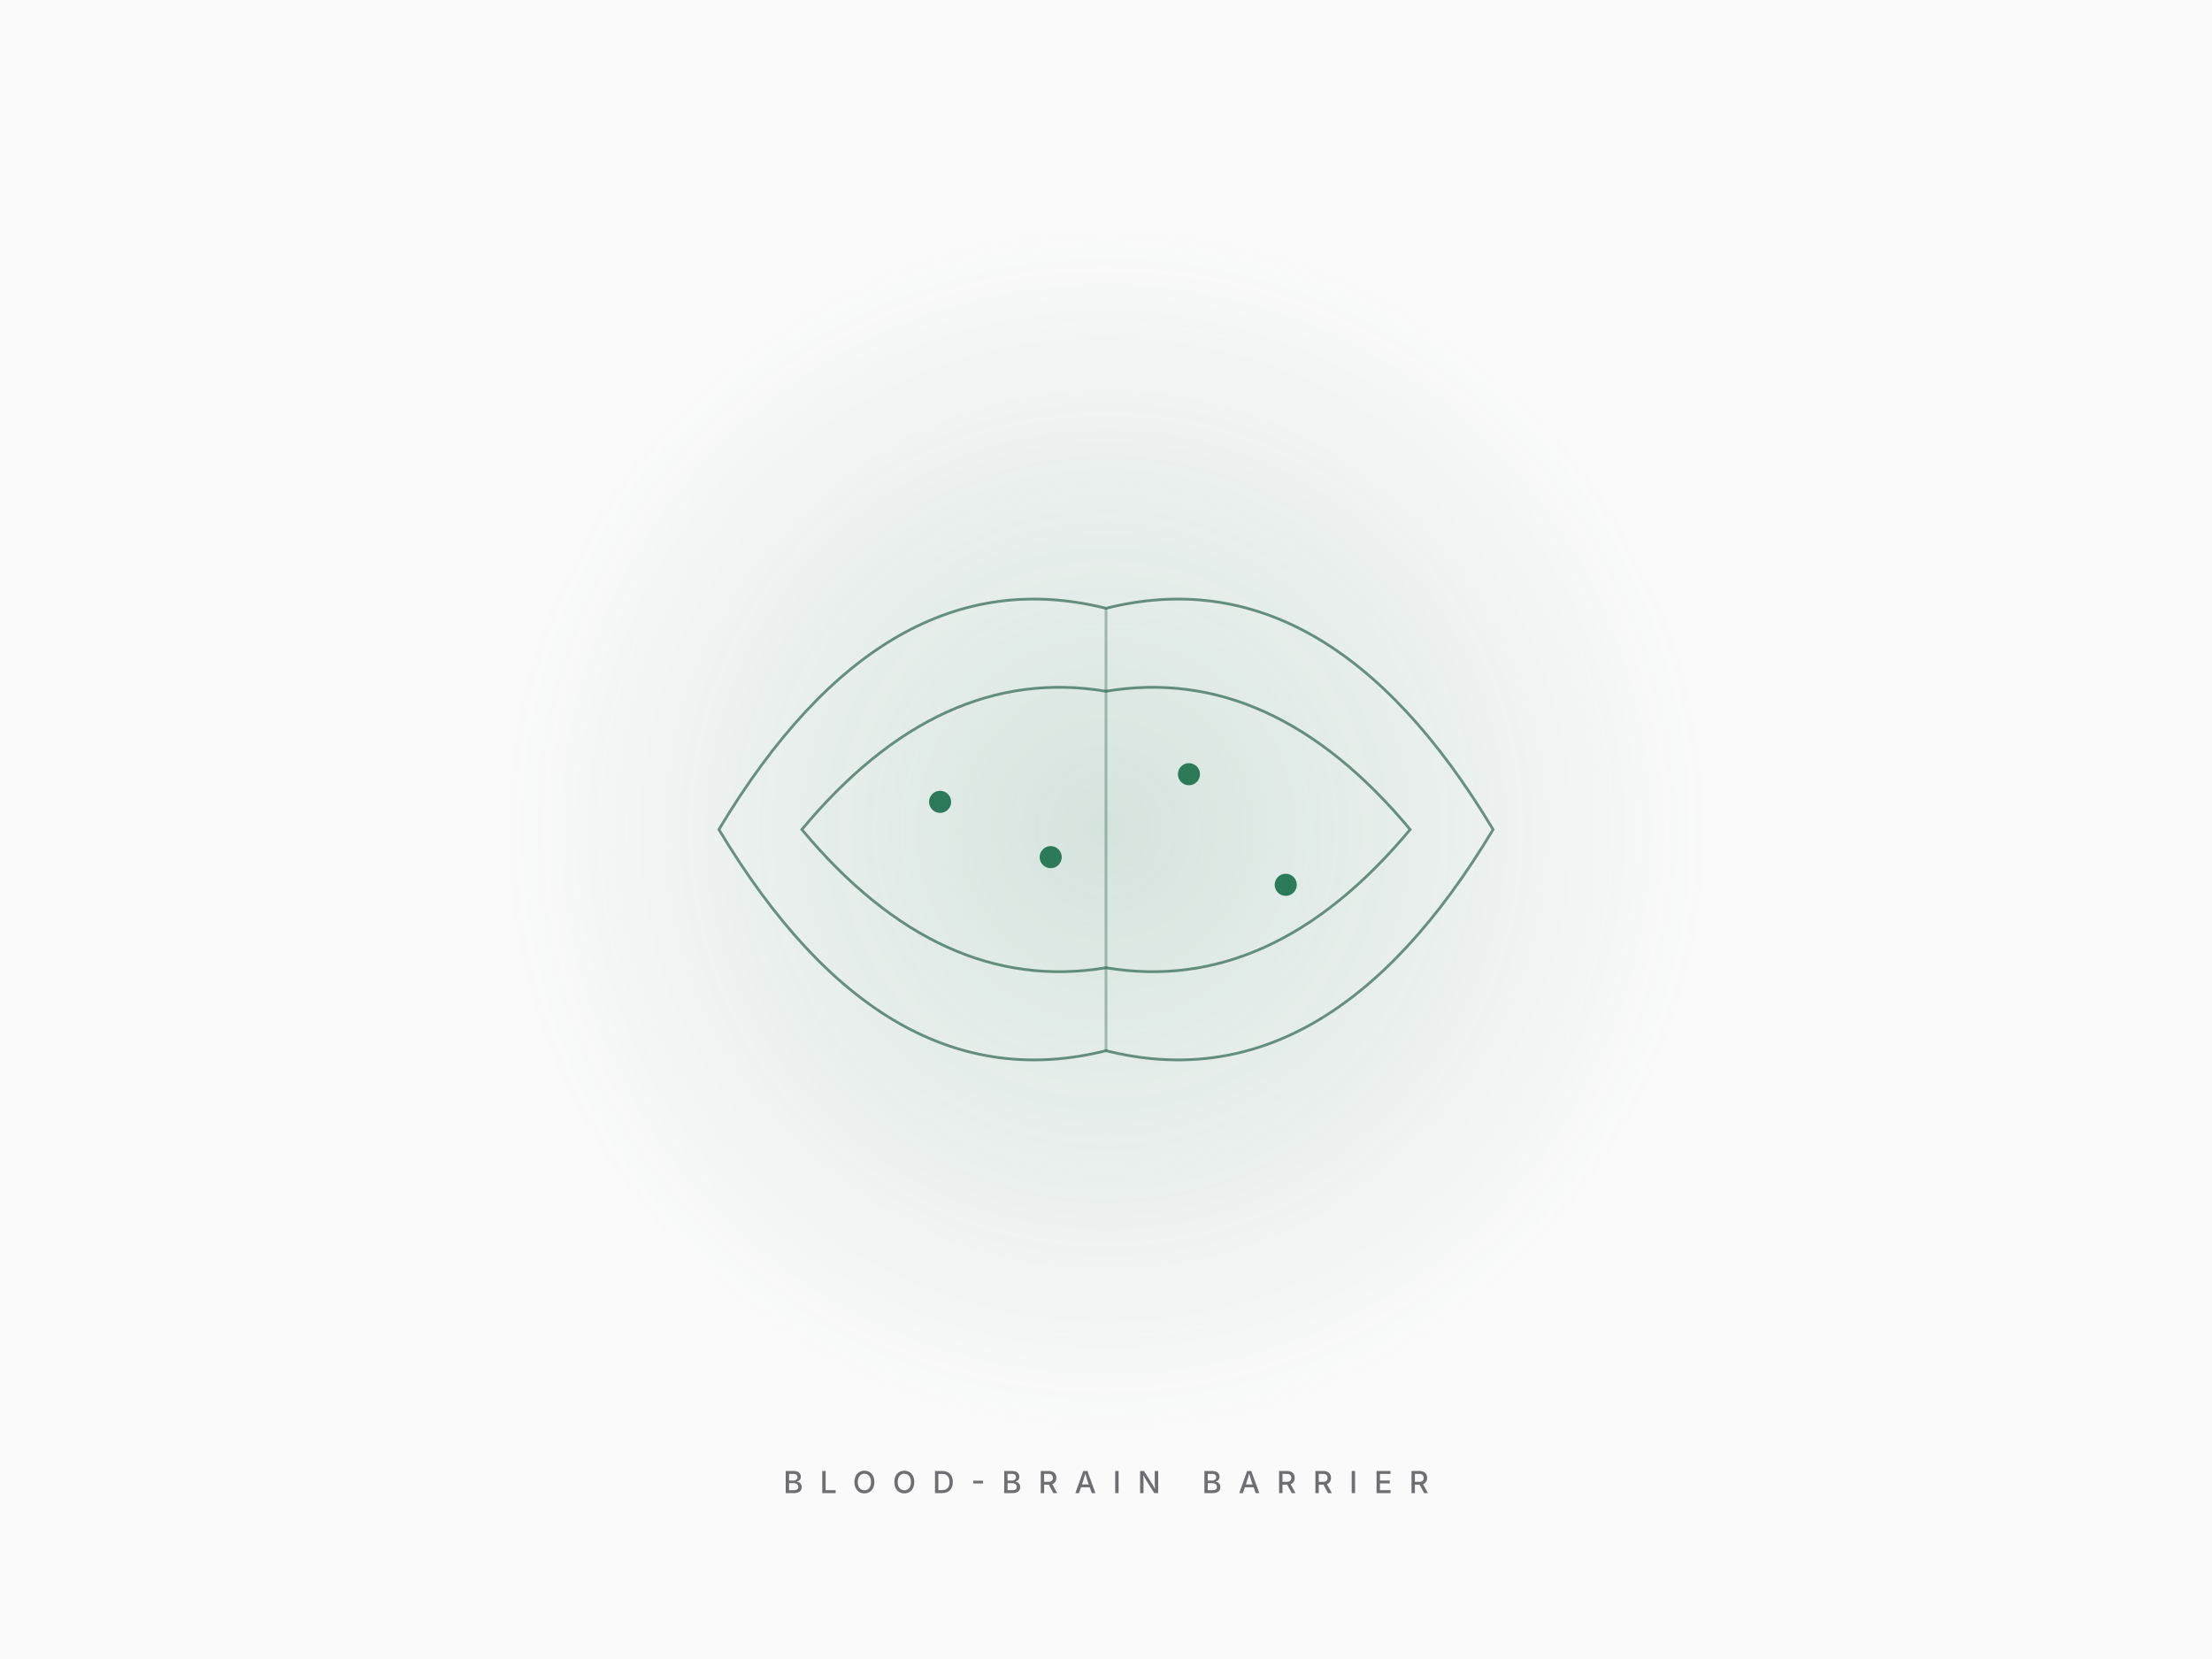
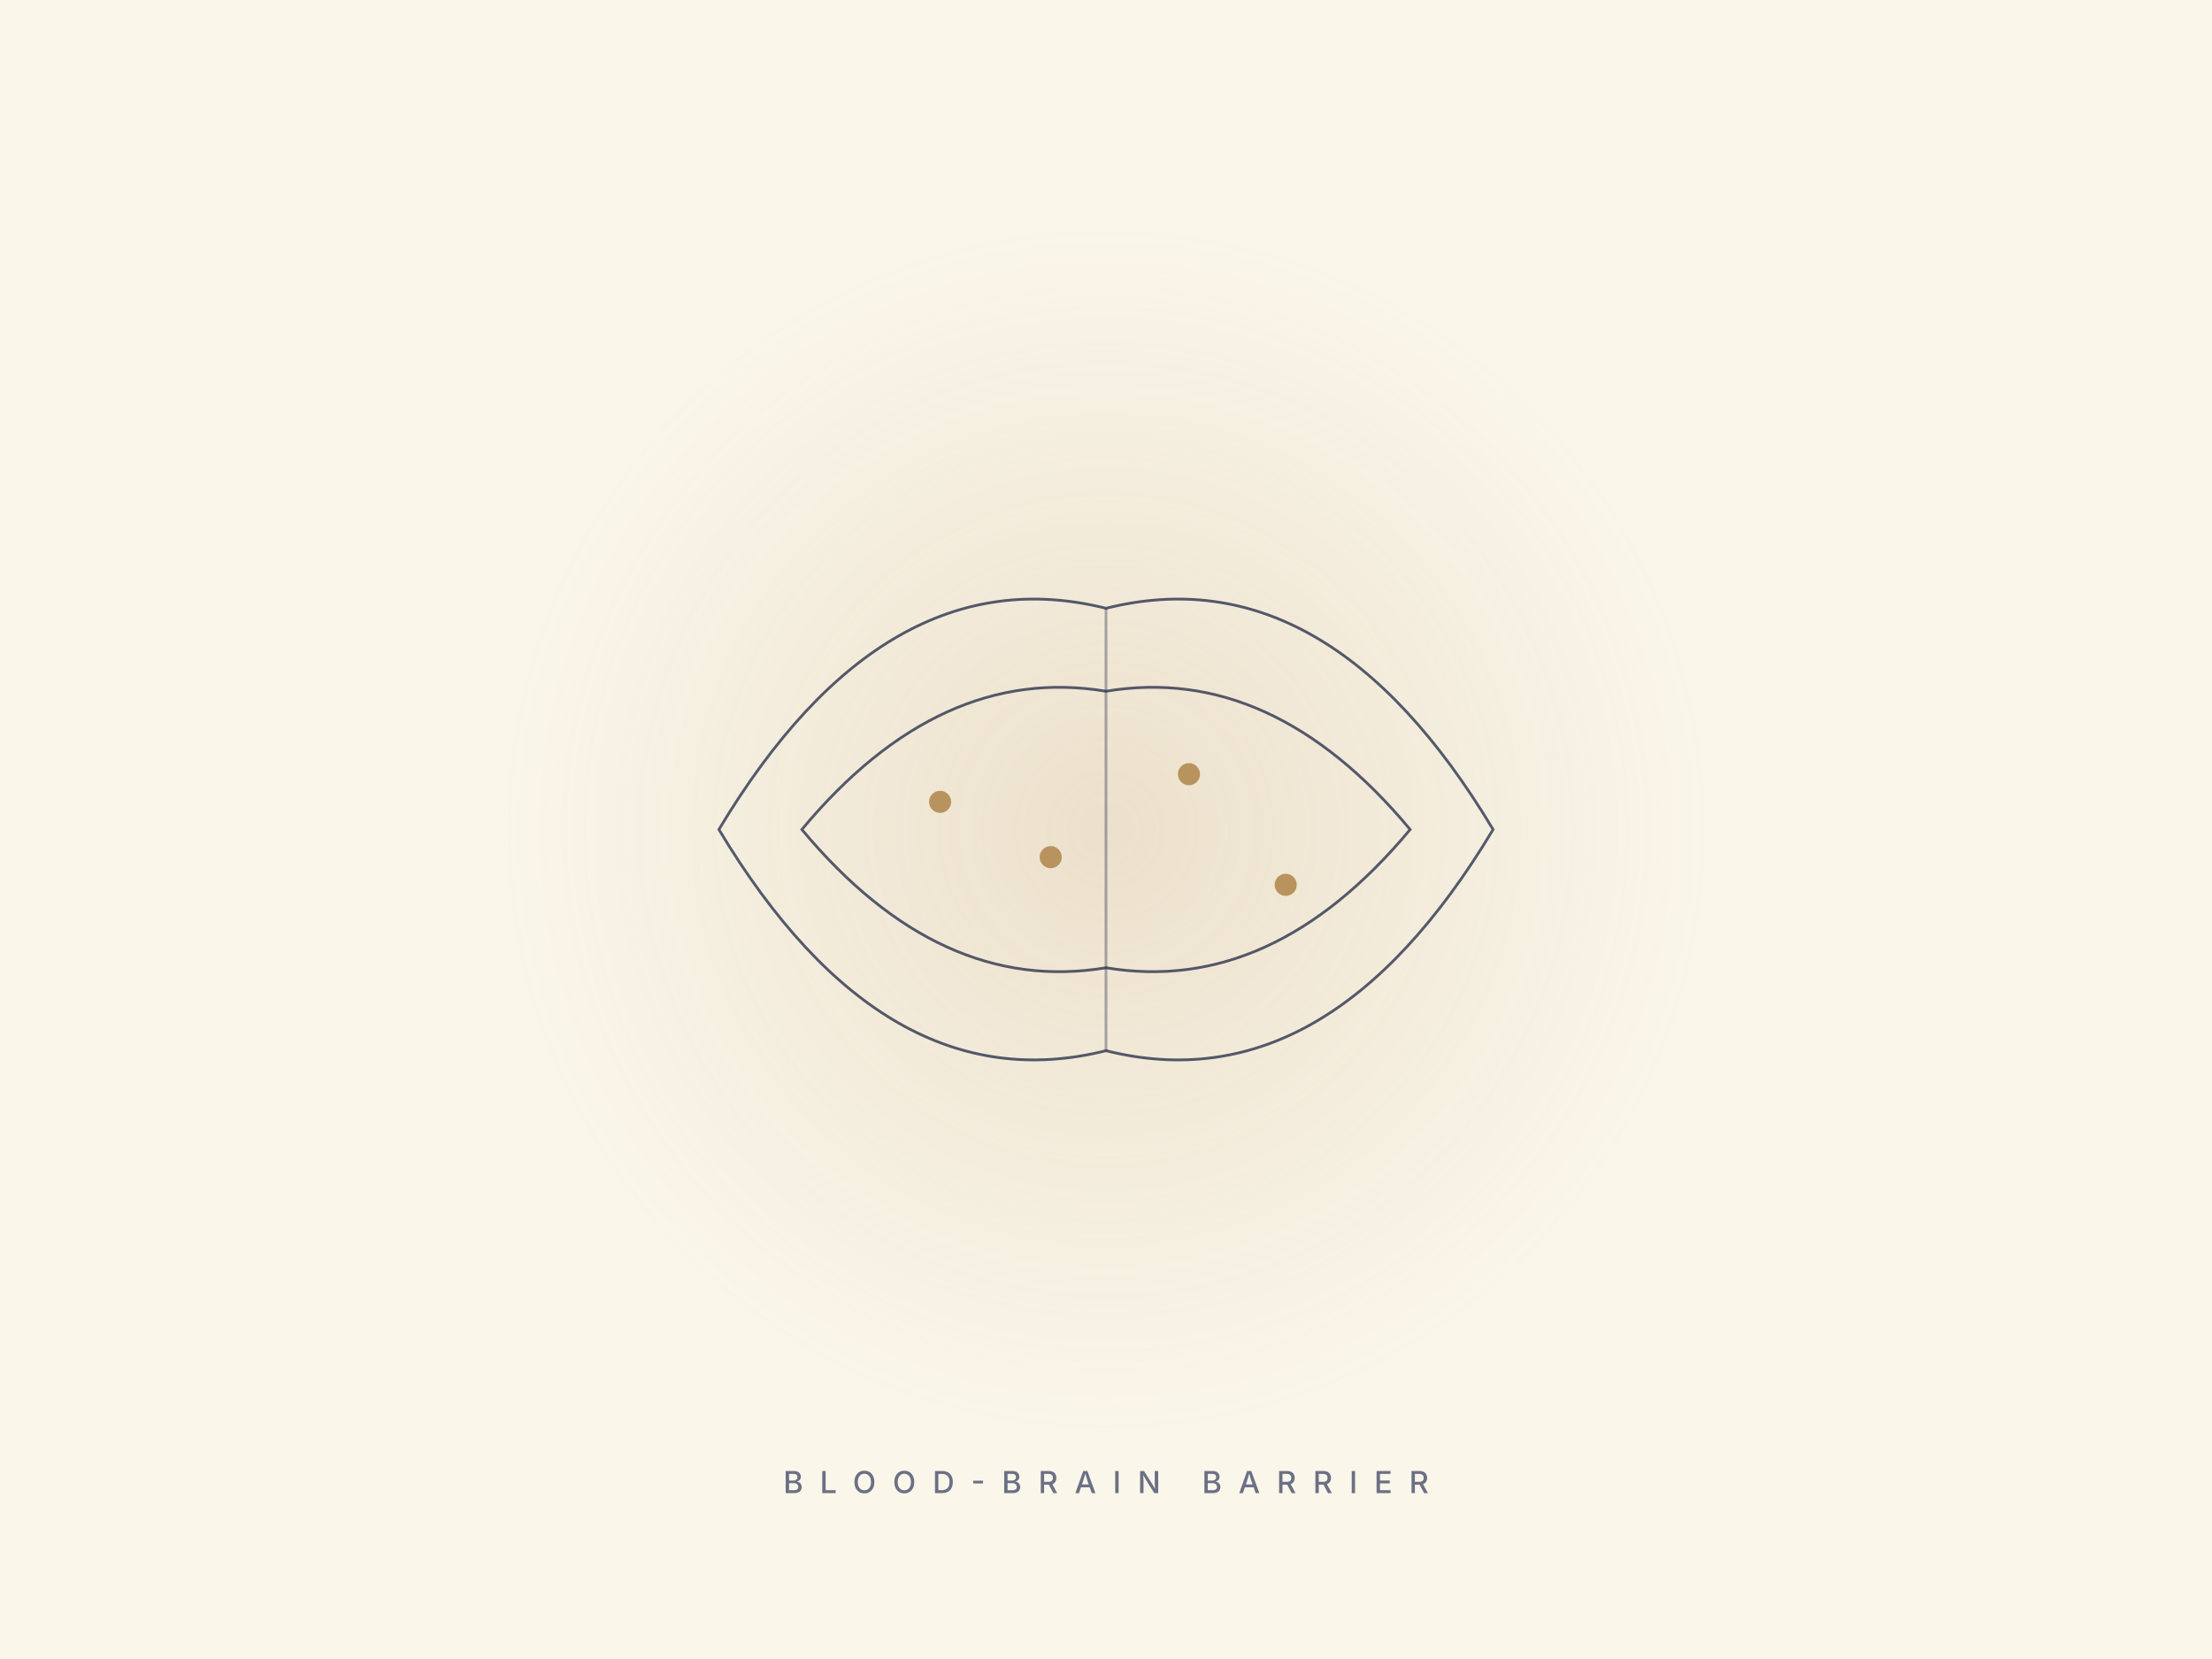
<svg xmlns="http://www.w3.org/2000/svg" viewBox="0 0 800 600" role="img" aria-label="Astaxanthin essay">
  <defs>
    <radialGradient id="brain" cx="50%" cy="50%" r="50%">
-       <stop offset="0%" stop-color="#2D7A5B" stop-opacity="0.18" />
-       <stop offset="100%" stop-color="#2D7A5B" stop-opacity="0" />
+       <stop offset="0%" stop-color="#B8935E" stop-opacity="0.22" />
+       <stop offset="100%" stop-color="#B8935E" stop-opacity="0" />
    </radialGradient>
  </defs>
-   <rect width="800" height="600" fill="#FAFAFA" />
+   <rect width="800" height="600" fill="#FAF6EA" />
  <circle cx="400" cy="300" r="220" fill="url(#brain)" />
-   <g stroke="#1F5C44" stroke-opacity="0.65" fill="none">
+   <g stroke="#17203D" stroke-opacity="0.72" fill="none">
    <path d="M 260 300 Q 320 200, 400 220 Q 480 200, 540 300 Q 480 400, 400 380 Q 320 400, 260 300 Z" />
    <path d="M 290 300 Q 340 240, 400 250 Q 460 240, 510 300 Q 460 360, 400 350 Q 340 360, 290 300 Z" />
    <path d="M 400 220 L 400 380" stroke-opacity="0.35" />
  </g>
-   <g fill="#2D7A5B">
+   <g fill="#B8935E">
    <circle cx="340" cy="290" r="4" />
    <circle cx="380" cy="310" r="4" />
    <circle cx="430" cy="280" r="4" />
    <circle cx="465" cy="320" r="4" />
  </g>
-   <text x="400" y="540" text-anchor="middle" fill="#6E6E73" font-family="Inter, sans-serif" font-size="11" font-weight="500" letter-spacing="6">BLOOD-BRAIN BARRIER</text>
+   <text x="400" y="540" text-anchor="middle" fill="#6B7085" font-family="Inter, sans-serif" font-size="11" font-weight="500" letter-spacing="6">BLOOD-BRAIN BARRIER</text>
</svg>
